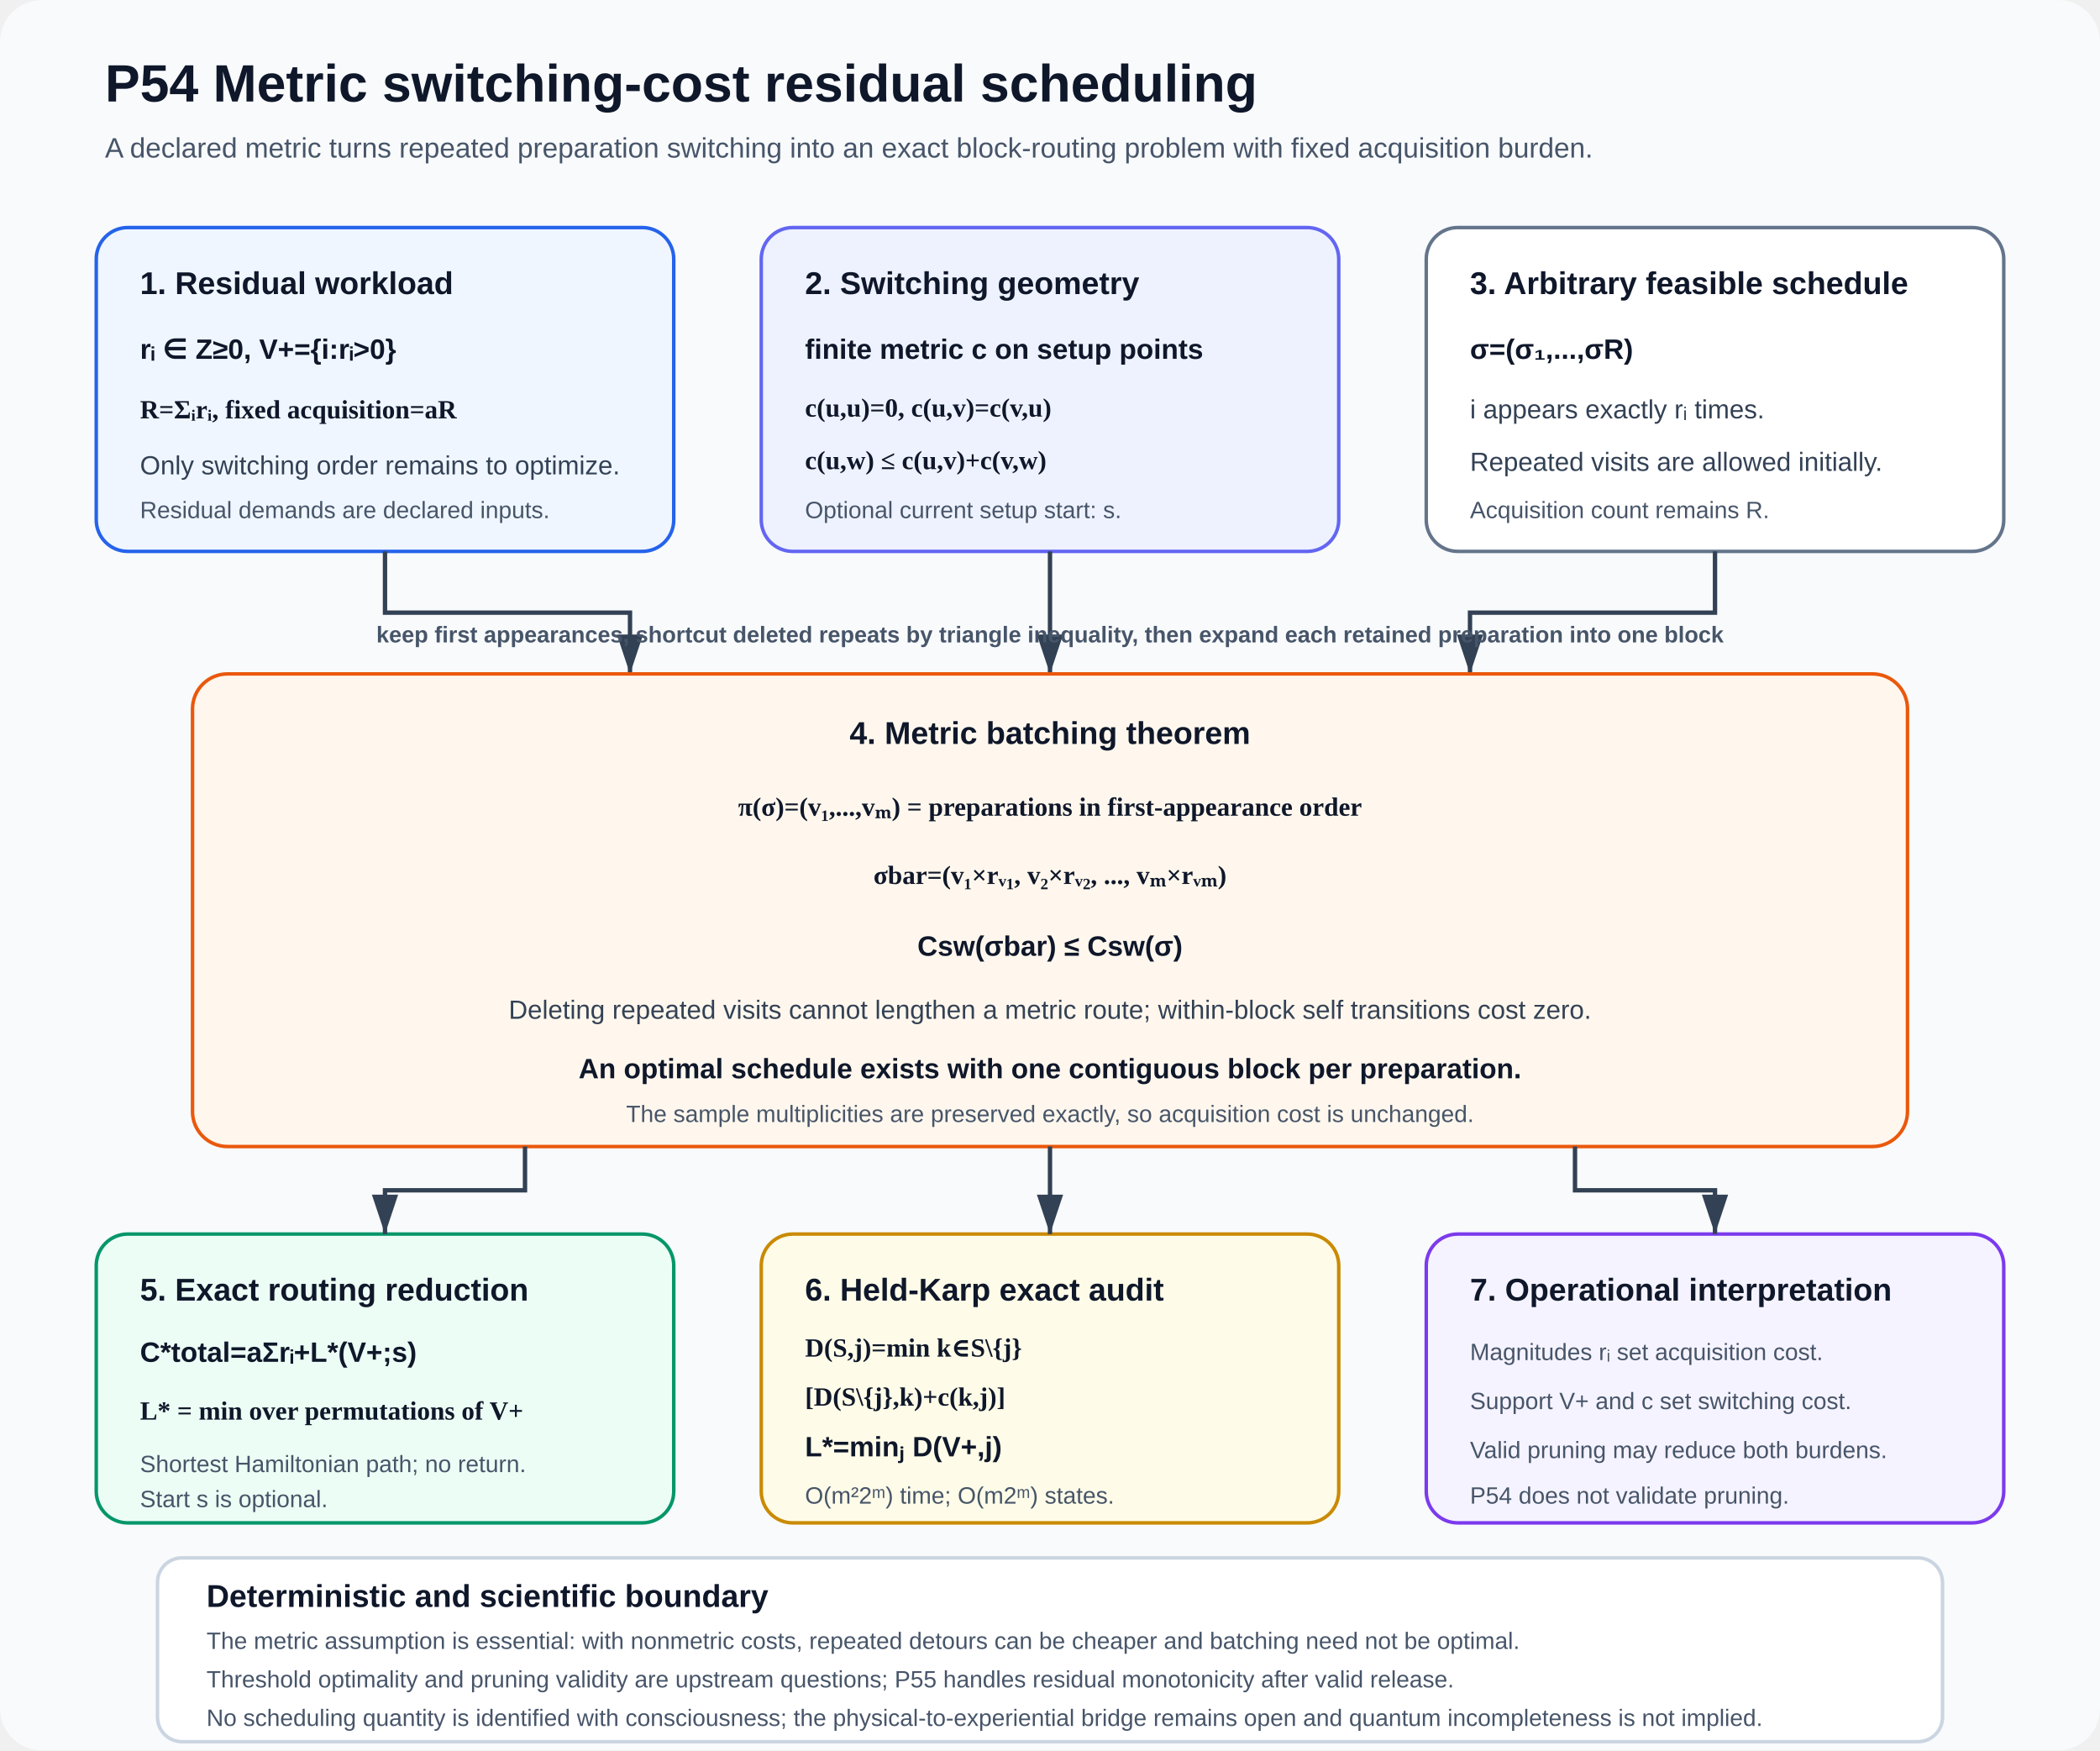
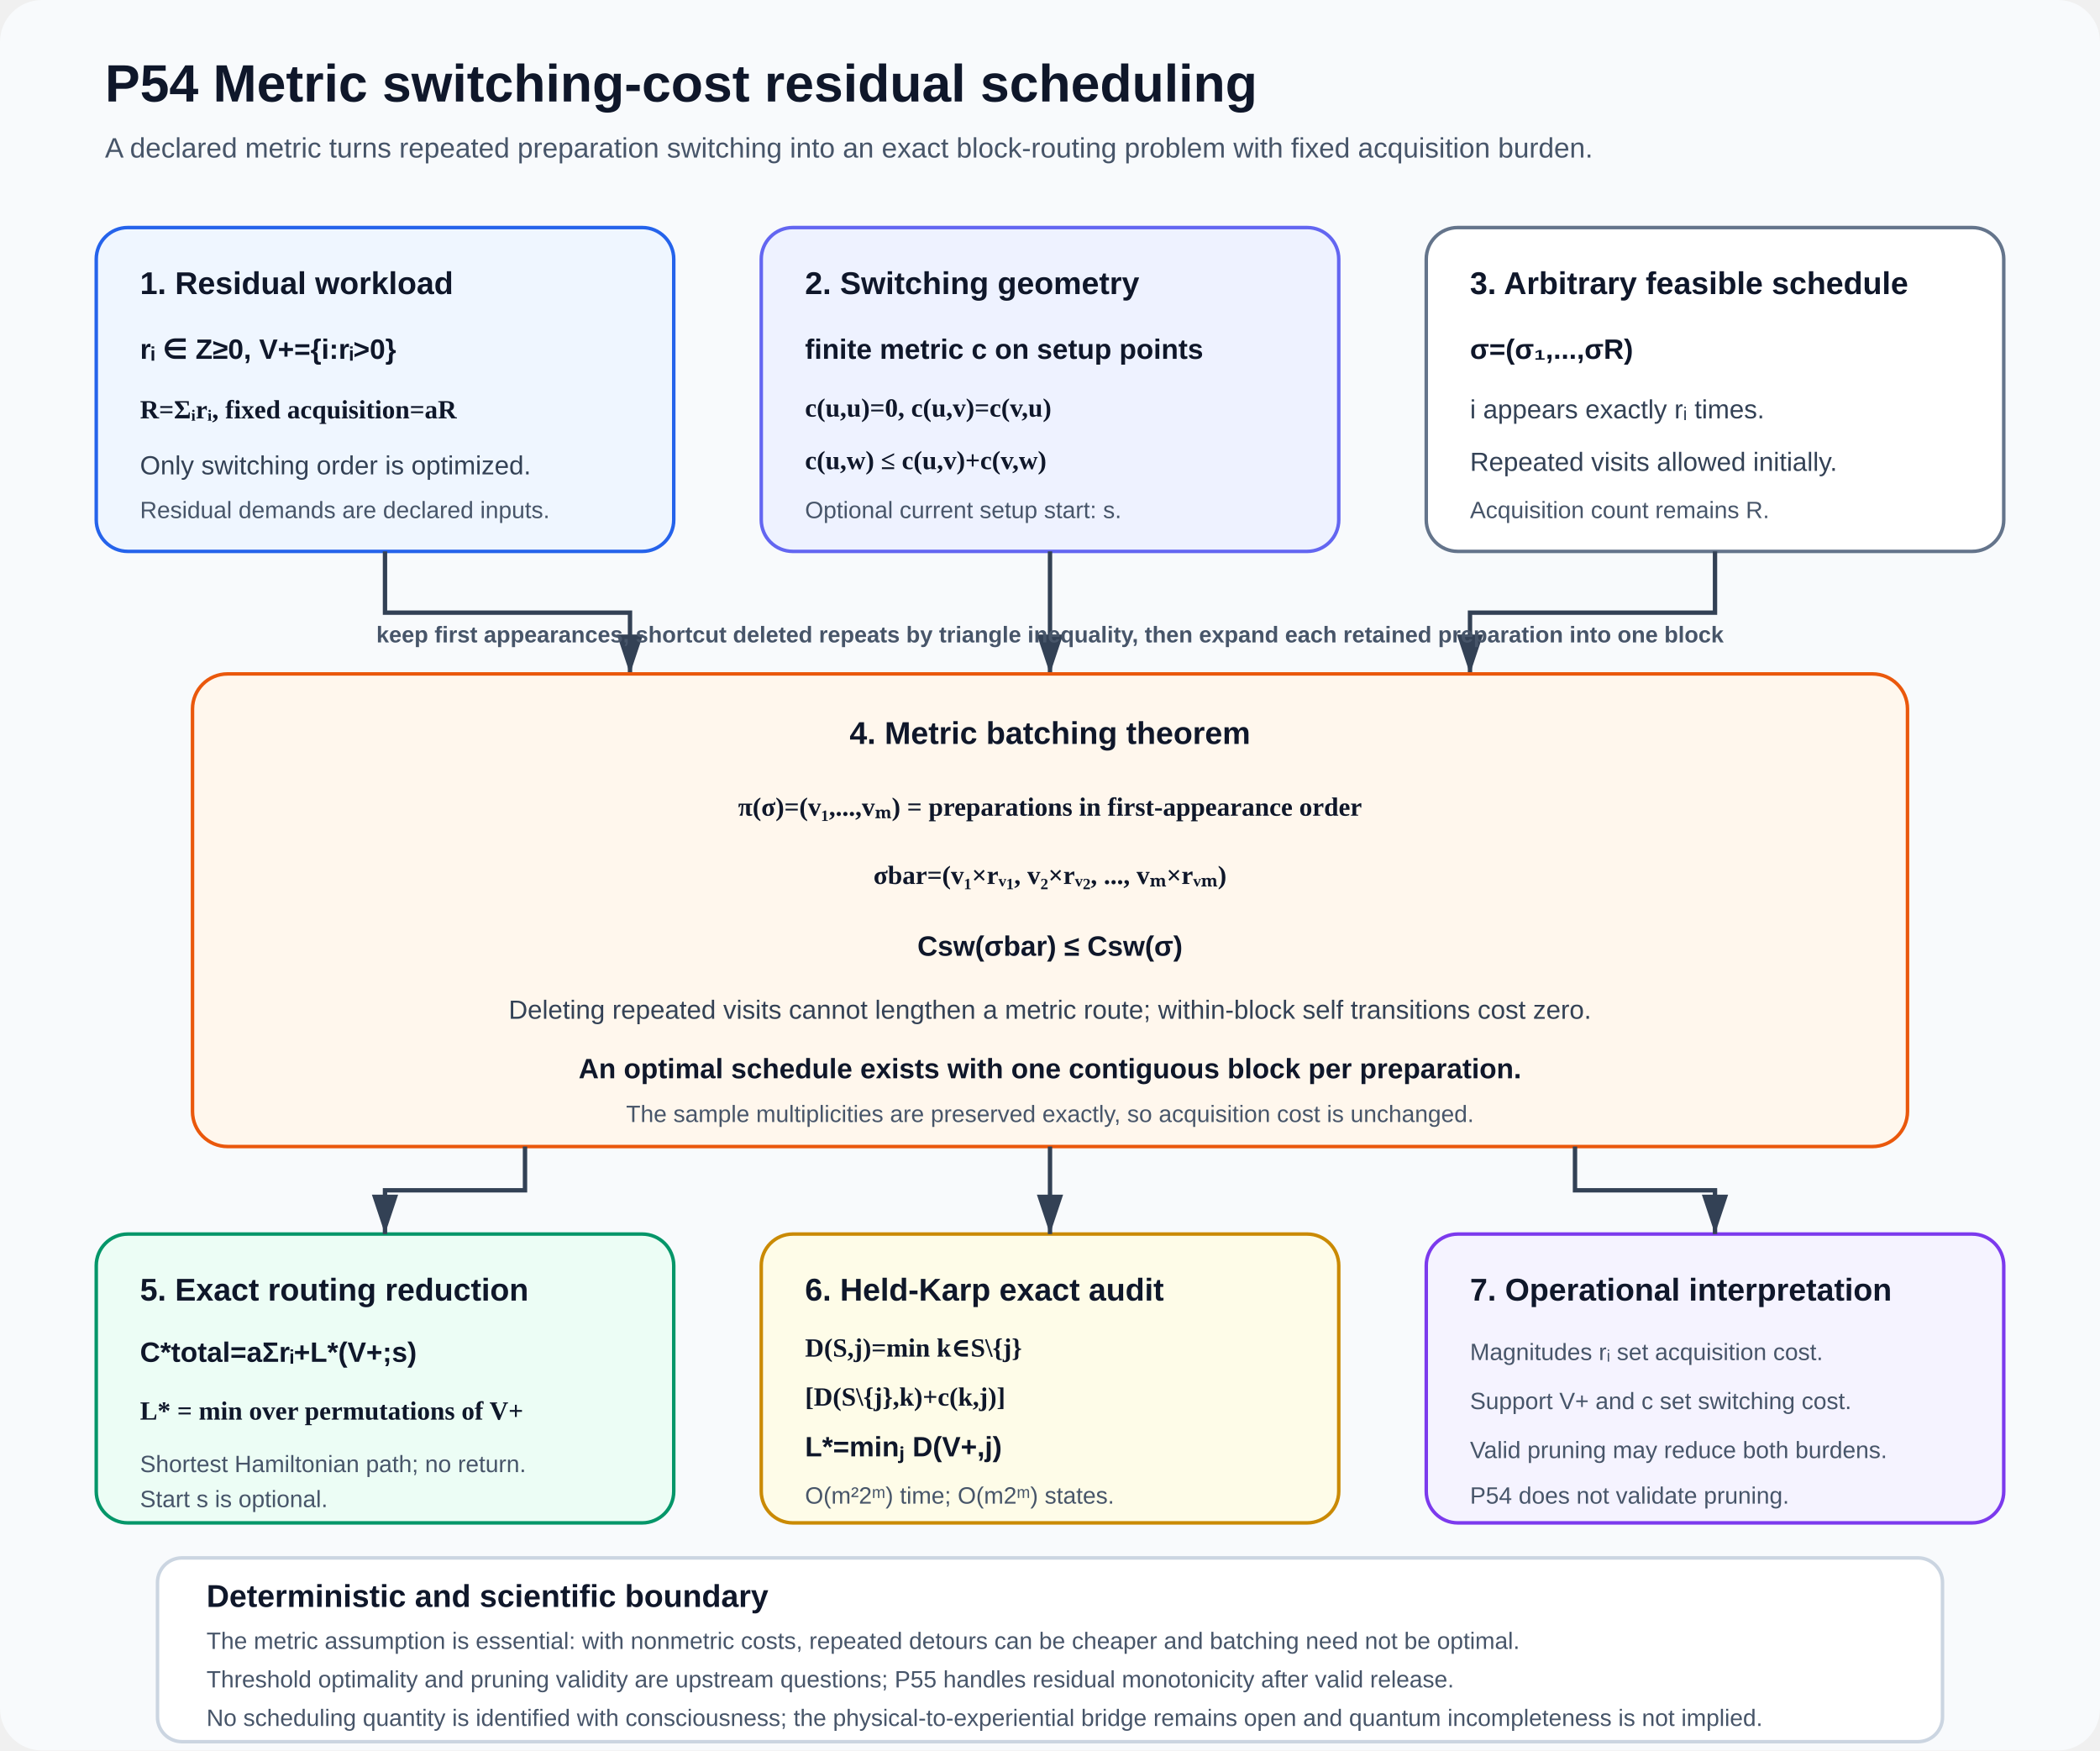
<svg xmlns="http://www.w3.org/2000/svg" width="1200" height="1000" viewBox="0 0 1200 1000" role="img" aria-labelledby="title desc">
  <defs>
    <marker id="arrow" markerWidth="10" markerHeight="10" refX="9" refY="3" orient="auto" markerUnits="strokeWidth">
      <path d="M0,0 L0,6 L9,3 z" fill="#334155" />
    </marker>
    <style>
      .title{font:700 30px Arial,sans-serif;fill:#0f172a}
      .subtitle{font:400 16px Arial,sans-serif;fill:#475569}
      .head{font:700 18px Arial,sans-serif;fill:#0f172a}
      .copy{font:400 15px Arial,sans-serif;fill:#334155}
      .small{font:400 13.5px Arial,sans-serif;fill:#475569}
      .eq{font:600 15px Georgia,'Times New Roman',serif;fill:#0f172a}
      .strong{font:700 16px Arial,sans-serif;fill:#0f172a}
      .route{font:700 13px Arial,sans-serif;fill:#475569}
      .arrow{stroke:#334155;stroke-width:2.5;fill:none;marker-end:url(#arrow)}
    </style>
  </defs>
  <rect width="1200" height="1000" rx="24" fill="#f8fafc" />
  <text x="60" y="58" class="title">P54  Metric switching-cost residual scheduling</text>
  <text x="60" y="90" class="subtitle">A declared metric turns repeated preparation switching into an exact block-routing problem with fixed acquisition burden.</text>
  <g id="block-residual" data-x="55" data-y="130" data-w="330" data-h="185">
    <rect x="55" y="130" width="330" height="185" rx="18" fill="#eff6ff" stroke="#2563eb" stroke-width="2" />
    <text x="80" y="168" class="head">1. Residual workload</text>
    <text x="80" y="205" class="strong">rᵢ ∈ Z≥0, V+={i:rᵢ&gt;0}</text>
    <text x="80" y="239" class="eq">R=Σᵢrᵢ, fixed acquisition=aR</text>
-     <text x="80" y="271" class="copy">Only switching order remains to optimize.</text>
+     <text x="80" y="271" class="copy">Only switching order is optimized.</text>
    <text x="80" y="296" class="small">Residual demands are declared inputs.</text>
  </g>
  <g id="block-metric" data-x="435" data-y="130" data-w="330" data-h="185">
    <rect x="435" y="130" width="330" height="185" rx="18" fill="#eef2ff" stroke="#6366f1" stroke-width="2" />
    <text x="460" y="168" class="head">2. Switching geometry</text>
    <text x="460" y="205" class="strong">finite metric c on setup points</text>
    <text x="460" y="238" class="eq">c(u,u)=0, c(u,v)=c(v,u)</text>
    <text x="460" y="268" class="eq">c(u,w) ≤ c(u,v)+c(v,w)</text>
    <text x="460" y="296" class="small">Optional current setup start: s.</text>
  </g>
  <g id="block-schedule" data-x="815" data-y="130" data-w="330" data-h="185">
    <rect x="815" y="130" width="330" height="185" rx="18" fill="#ffffff" stroke="#64748b" stroke-width="2" />
    <text x="840" y="168" class="head">3. Arbitrary feasible schedule</text>
    <text x="840" y="205" class="strong">σ=(σ₁,...,σR)</text>
    <text x="840" y="239" class="copy">i appears exactly rᵢ times.</text>
-     <text x="840" y="269" class="copy">Repeated visits are allowed initially.</text>
+     <text x="840" y="269" class="copy">Repeated visits allowed initially.</text>
    <text x="840" y="296" class="small">Acquisition count remains R.</text>
  </g>
  <path id="arrow-1" class="arrow" d="M220 315 V350 H360 V385" data-source="block-residual" data-target="block-batching" />
  <path id="arrow-2" class="arrow" d="M600 315 V385" data-source="block-metric" data-target="block-batching" />
  <path id="arrow-3" class="arrow" d="M980 315 V350 H840 V385" data-source="block-schedule" data-target="block-batching" />
  <text x="600" y="367" class="route" text-anchor="middle">keep first appearances, shortcut deleted repeats by triangle inequality, then expand each retained preparation into one block</text>
  <g id="block-batching" data-x="110" data-y="385" data-w="980" data-h="270">
    <rect x="110" y="385" width="980" height="270" rx="20" fill="#fff7ed" stroke="#ea580c" stroke-width="2" />
    <text x="600" y="425" text-anchor="middle" class="head">4. Metric batching theorem</text>
    <text x="600" y="466" text-anchor="middle" class="eq">π(σ)=(v₁,...,vₘ) = preparations in first-appearance order</text>
    <text x="600" y="505" text-anchor="middle" class="eq">σbar=(v₁×rᵥ₁, v₂×rᵥ₂, ..., vₘ×rᵥₘ)</text>
    <text x="600" y="546" text-anchor="middle" class="strong">Csw(σbar) ≤ Csw(σ)</text>
    <text x="600" y="582" text-anchor="middle" class="copy">Deleting repeated visits cannot lengthen a metric route; within-block self transitions cost zero.</text>
    <text x="600" y="616" text-anchor="middle" class="strong">An optimal schedule exists with one contiguous block per preparation.</text>
    <text x="600" y="641" text-anchor="middle" class="small">The sample multiplicities are preserved exactly, so acquisition cost is unchanged.</text>
  </g>
  <g id="block-routing" data-x="55" data-y="705" data-w="330" data-h="165">
    <rect x="55" y="705" width="330" height="165" rx="18" fill="#ecfdf5" stroke="#059669" stroke-width="2" />
    <text x="80" y="743" class="head">5. Exact routing reduction</text>
    <text x="80" y="778" class="strong">C*total=aΣrᵢ+L*(V+;s)</text>
    <text x="80" y="811" class="eq">L* = min over permutations of V+</text>
    <text x="80" y="841" class="small">Shortest Hamiltonian path; no return.</text>
    <text x="80" y="861" class="small">Start s is optional.</text>
  </g>
  <g id="block-dp" data-x="435" data-y="705" data-w="330" data-h="165">
    <rect x="435" y="705" width="330" height="165" rx="18" fill="#fefce8" stroke="#ca8a04" stroke-width="2" />
    <text x="460" y="743" class="head">6. Held-Karp exact audit</text>
    <text x="460" y="775" class="eq">D(S,j)=min k∈S\{j}</text>
    <text x="460" y="803" class="eq">[D(S\{j},k)+c(k,j)]</text>
    <text x="460" y="832" class="strong">L*=minⱼ D(V+,j)</text>
    <text x="460" y="859" class="small">O(m²2ᵐ) time; O(m2ᵐ) states.</text>
  </g>
  <g id="block-interpretation" data-x="815" data-y="705" data-w="330" data-h="165">
    <rect x="815" y="705" width="330" height="165" rx="18" fill="#f5f3ff" stroke="#7c3aed" stroke-width="2" />
    <text x="840" y="743" class="head">7. Operational interpretation</text>
    <text x="840" y="777" class="small">Magnitudes rᵢ set acquisition cost.</text>
    <text x="840" y="805" class="small">Support V+ and c set switching cost.</text>
    <text x="840" y="833" class="small">Valid pruning may reduce both burdens.</text>
    <text x="840" y="859" class="small">P54 does not validate pruning.</text>
  </g>
  <path id="arrow-4" class="arrow" d="M300 655 V680 H220 V705" data-source="block-batching" data-target="block-routing" />
  <path id="arrow-5" class="arrow" d="M600 655 V705" data-source="block-batching" data-target="block-dp" />
  <path id="arrow-6" class="arrow" d="M900 655 V680 H980 V705" data-source="block-batching" data-target="block-interpretation" />
  <g id="block-boundary" data-x="90" data-y="890" data-w="1020" data-h="105">
    <rect x="90" y="890" width="1020" height="105" rx="14" fill="#ffffff" stroke="#cbd5e1" stroke-width="2" />
    <text x="118" y="918" class="head">Deterministic and scientific boundary</text>
    <text x="118" y="942" class="small">The metric assumption is essential: with nonmetric costs, repeated detours can be cheaper and batching need not be optimal.</text>
    <text x="118" y="964" class="small">Threshold optimality and pruning validity are upstream questions; P55 handles residual monotonicity after valid release.</text>
    <text x="118" y="986" class="small">No scheduling quantity is identified with consciousness; the physical-to-experiential bridge remains open and quantum incompleteness is not implied.</text>
  </g>
</svg>
